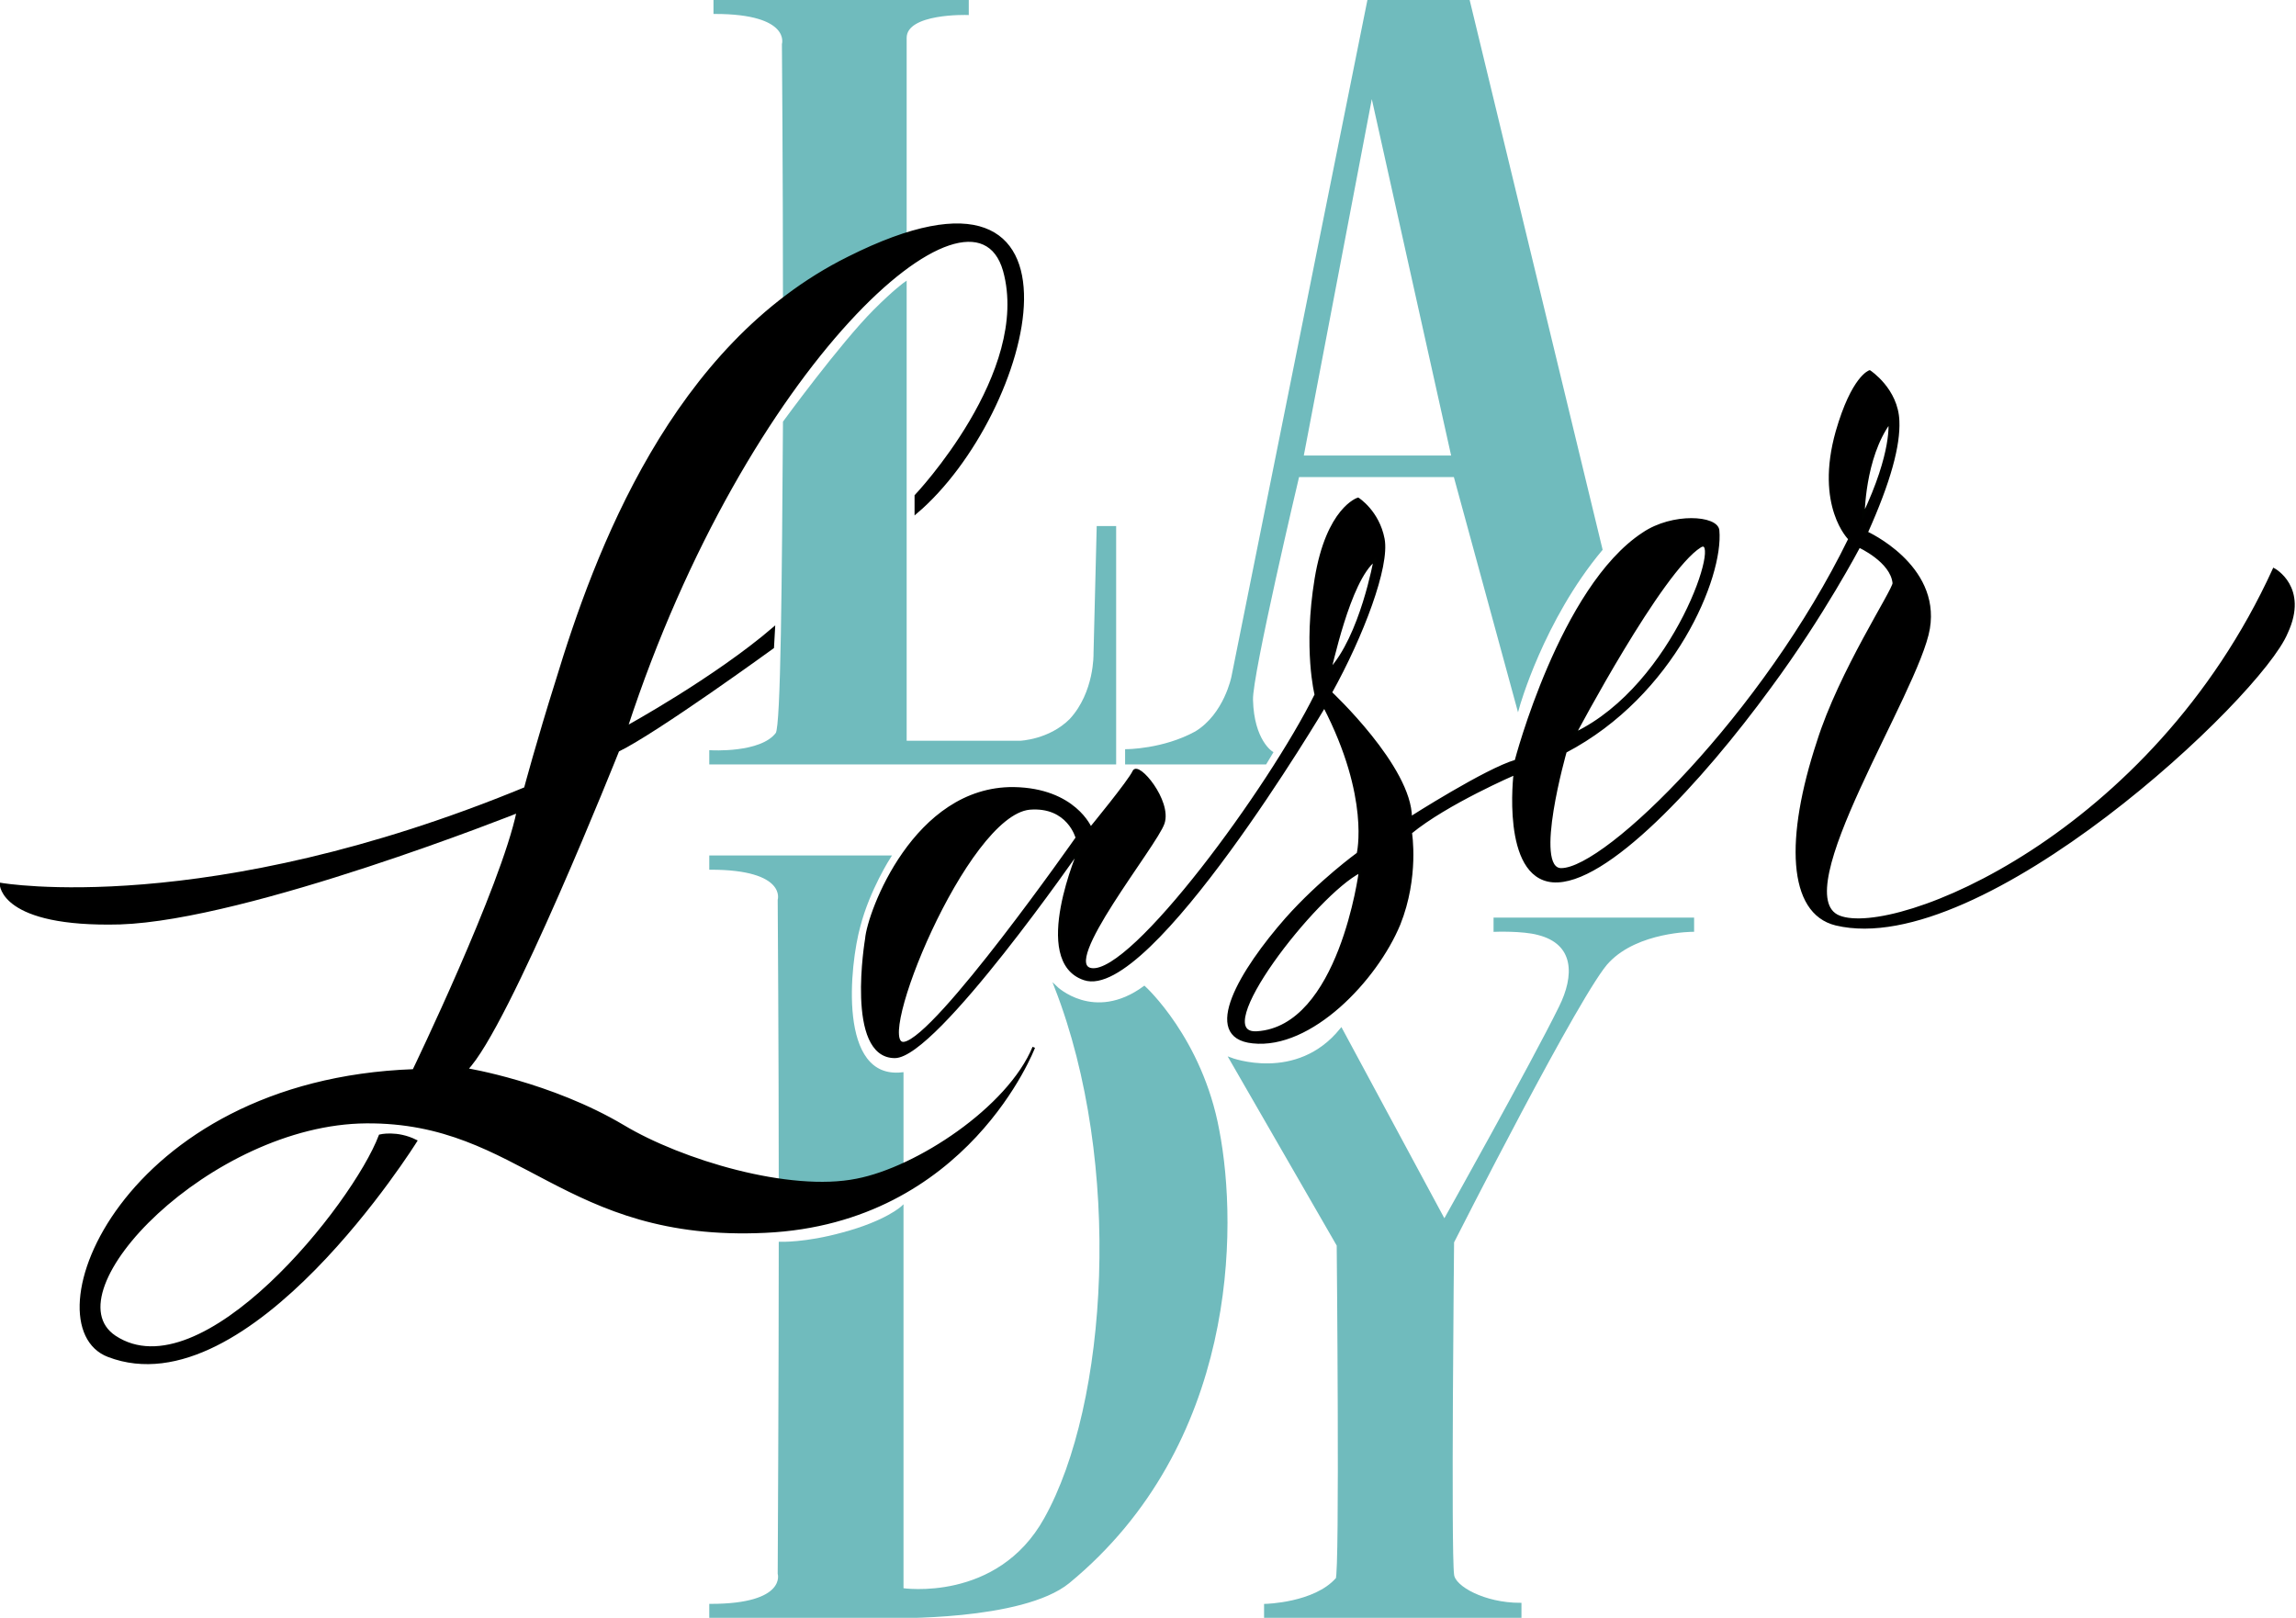
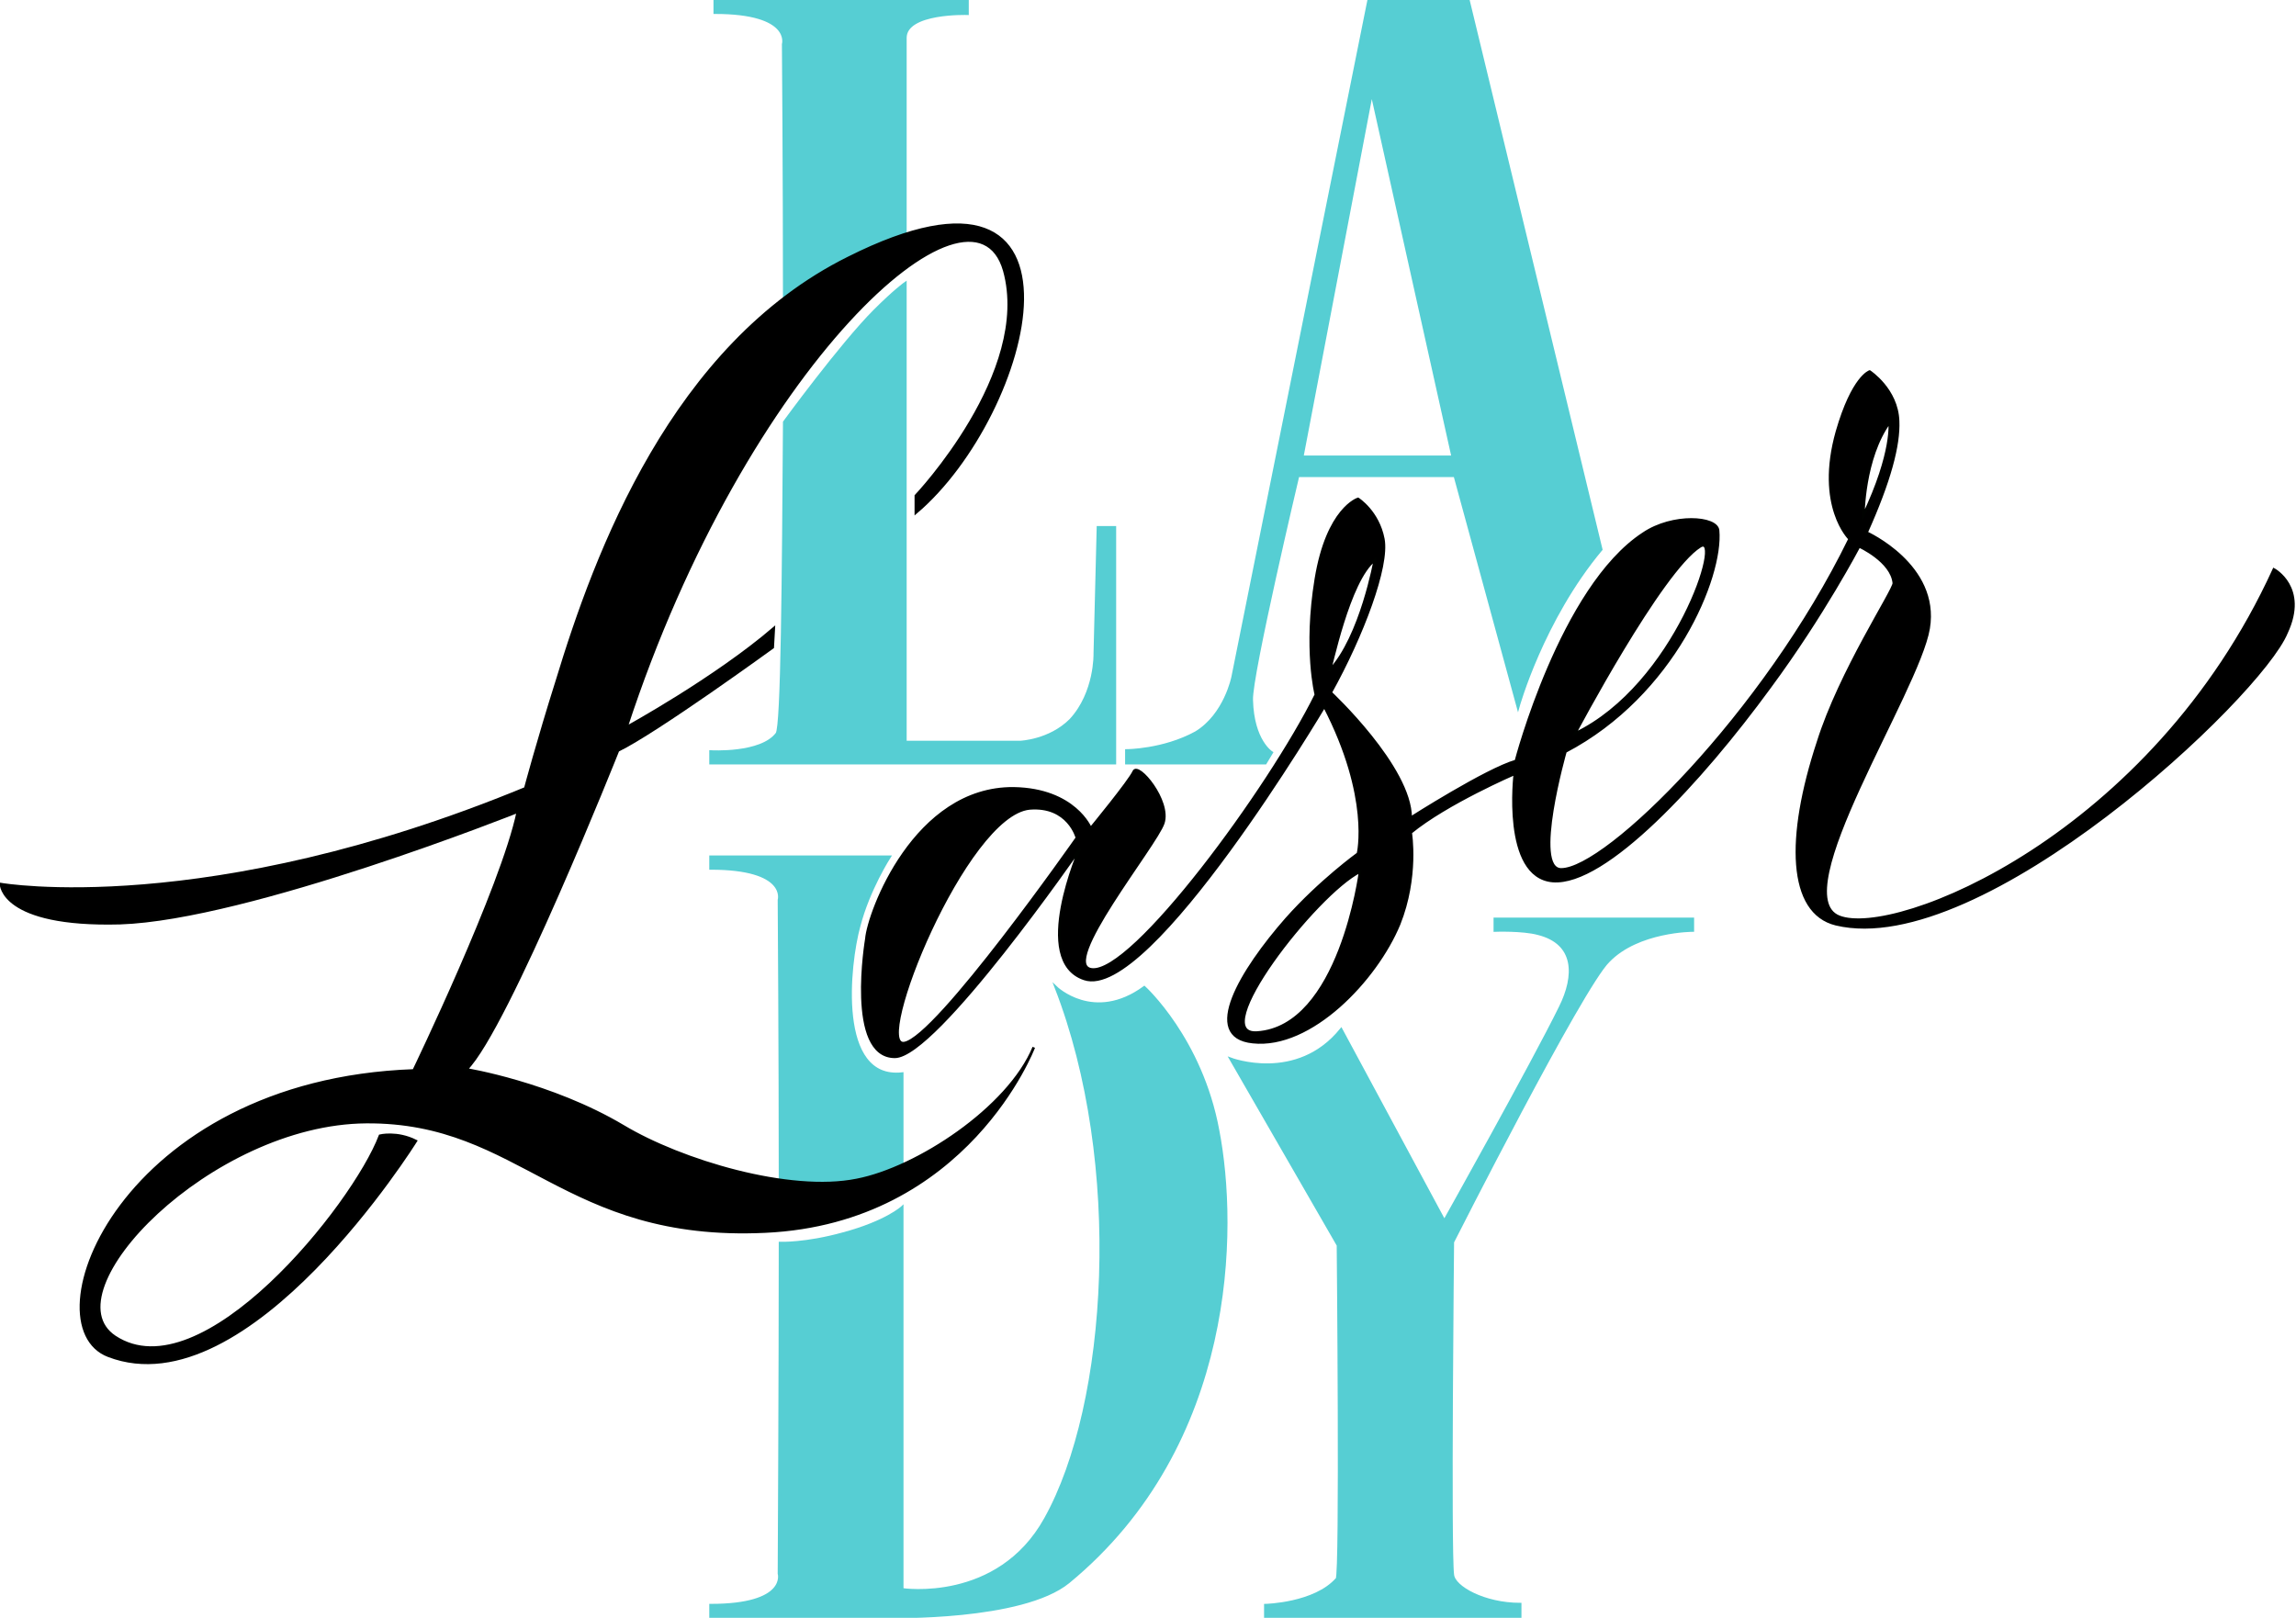
<svg xmlns="http://www.w3.org/2000/svg" xmlns:xlink="http://www.w3.org/1999/xlink" version="1.1" id="Layer_1" viewBox="0 0 218.1 153.7" enable-background="new 0 0 218.1 153.7" xml:space="preserve">
  <g>
    <defs>
      <rect id="SVGID_1_" width="218.1" height="153.7" />
    </defs>
    <clipPath id="SVGID_2_">
      <use xlink:href="#SVGID_1_" overflow="visible" />
    </clipPath>
-     <path clip-path="url(#SVGID_2_)" fill="#70BBBD" d="M86,23.1V3.6c0-2.5,5.9-2.3,5.9-2.3V0.1h-24v1.1c7.4,0,6.5,3,6.5,3   s0.1,12.2,0.1,24.6c0,0,2.6-1.9,5.1-3.2C82.8,23.8,86,23.1,86,23.1" />
-     <path clip-path="url(#SVGID_2_)" fill="none" stroke="#70BBBD" stroke-width="0.25" stroke-miterlimit="10" d="M86,23.1V3.6   c0-2.5,5.9-2.3,5.9-2.3V0.1h-24v1.1c7.4,0,6.5,3,6.5,3s0.1,12.2,0.1,24.6c0,0,2.6-1.9,5.1-3.2C82.8,23.8,86,23.1,86,23.1z" />
-     <path clip-path="url(#SVGID_2_)" fill="#70BBBD" d="M84.5,81.4h-17v1.1c7.4,0,6.5,3,6.5,3s0.1,14.5,0.1,26.9c0,0,2.5,0.9,6.2,0.6   c4-0.3,5.4-1.7,5.4-1.7V102c-6.3,0.7-5.1-10.4-4.1-14C82.5,84.5,84.5,81.4,84.5,81.4" />
-     <path clip-path="url(#SVGID_2_)" fill="none" stroke="#70BBBD" stroke-width="0.25" stroke-miterlimit="10" d="M84.5,81.4h-17v1.1   c7.4,0,6.5,3,6.5,3s0.1,14.5,0.1,26.9c0,0,2.5,0.9,6.2,0.6c4-0.3,5.4-1.7,5.4-1.7V102c-6.3,0.7-5.1-10.4-4.1-14   C82.5,84.5,84.5,81.4,84.5,81.4z" />
+     <path clip-path="url(#SVGID_2_)" fill="#56ced3" d="M86,23.1V3.6c0-2.5,5.9-2.3,5.9-2.3V0.1h-24v1.1c7.4,0,6.5,3,6.5,3   s0.1,12.2,0.1,24.6c0,0,2.6-1.9,5.1-3.2C82.8,23.8,86,23.1,86,23.1" />
+     <path clip-path="url(#SVGID_2_)" fill="none" stroke="#56ced3" stroke-width="0.25" stroke-miterlimit="10" d="M86,23.1V3.6   c0-2.5,5.9-2.3,5.9-2.3V0.1h-24v1.1c7.4,0,6.5,3,6.5,3s0.1,12.2,0.1,24.6c0,0,2.6-1.9,5.1-3.2C82.8,23.8,86,23.1,86,23.1z" />
+     <path clip-path="url(#SVGID_2_)" fill="#56ced3" d="M84.5,81.4h-17v1.1c7.4,0,6.5,3,6.5,3s0.1,14.5,0.1,26.9c0,0,2.5,0.9,6.2,0.6   c4-0.3,5.4-1.7,5.4-1.7V102c-6.3,0.7-5.1-10.4-4.1-14C82.5,84.5,84.5,81.4,84.5,81.4" />
+     <path clip-path="url(#SVGID_2_)" fill="none" stroke="#56ced3" stroke-width="0.25" stroke-miterlimit="10" d="M84.5,81.4h-17v1.1   c7.4,0,6.5,3,6.5,3s0.1,14.5,0.1,26.9c0,0,2.5,0.9,6.2,0.6c4-0.3,5.4-1.7,5.4-1.7V102c-6.3,0.7-5.1-10.4-4.1-14   C82.5,84.5,84.5,81.4,84.5,81.4z" />
    <path clip-path="url(#SVGID_2_)" d="M0.1,84c0,0,19.5,3.4,49.8-9.1c0,0,1.2-4.5,3-10.2c3.7-12.2,11-31.9,27.7-40.2   c24.5-12.3,17.5,14.8,6.4,24.2l0-1.6c0,0,11.1-11.7,8.4-21.4c-3-10.5-24.6,8.9-35.9,43.4c0,0,8.4-4.6,14-9.4l-0.1,1.8   c0,0-11,8-14.7,9.8c0,0-10.5,26.4-14.4,30.3c0,0,8,1.3,14.9,5.4c5.5,3.3,15.8,6.4,22.2,5.1c5.7-1.1,14.4-6.8,16.8-12.6   c0,0-6.3,16.6-25.5,17.5s-23.1-10.5-37.9-10.4S4.5,122.7,10.9,127c8.3,5.5,22.7-12.5,25.2-19.1c0,0,1.6-0.4,3.4,0.5   c0,0-15.9,25.5-29.2,20.4c-7.6-2.9,1.2-26.1,29-27.1c0,0,8.4-17.4,9.9-24.6c0,0-25.6,10.2-37.8,10.6C0.1,88,0.1,84,0.1,84" />
    <path clip-path="url(#SVGID_2_)" fill="none" stroke="#000200" stroke-width="0.25" stroke-miterlimit="10" d="M0.1,84   c0,0,19.5,3.4,49.8-9.1c0,0,1.2-4.5,3-10.2c3.7-12.2,11-31.9,27.7-40.2c24.5-12.3,17.5,14.8,6.4,24.2l0-1.6c0,0,11.1-11.7,8.4-21.4   c-3-10.5-24.6,8.9-35.9,43.4c0,0,8.4-4.6,14-9.4l-0.1,1.8c0,0-11,8-14.7,9.8c0,0-10.5,26.4-14.4,30.3c0,0,8,1.3,14.9,5.4   c5.5,3.3,15.8,6.4,22.2,5.1c5.7-1.1,14.4-6.8,16.8-12.6c0,0-6.3,16.6-25.5,17.5s-23.1-10.5-37.9-10.4S4.5,122.7,10.9,127   c8.3,5.5,22.7-12.5,25.2-19.1c0,0,1.6-0.4,3.4,0.5c0,0-15.9,25.5-29.2,20.4c-7.6-2.9,1.2-26.1,29-27.1c0,0,8.4-17.4,9.9-24.6   c0,0-25.6,10.2-37.8,10.6C0.1,88,0.1,84,0.1,84z" />
    <path clip-path="url(#SVGID_2_)" d="M216,54.1c-11.6,25.4-36,35.1-41.3,33c-5.3-2.1,7.5-21.4,8.5-27.4c1-6-5.9-9.1-5.9-9.1   c2.2-4.9,3.1-8.3,3-10.6c-0.1-3-2.7-4.7-2.7-4.7s-1.6,0.5-3.1,5.7c-2,7.1,1.2,10.2,1.2,10.2c-8.1,16.6-23.1,31.4-27.4,31.4   c-2.8,0,0.4-11.2,0.4-11.2c10.3-5.4,14.9-16.6,14.5-21c-0.1-1.3-4.3-1.6-7.1,0.3c-7.8,5.1-12.1,21.6-12.1,21.6   c-2.8,0.8-10,5.4-10,5.4c0-4.8-7.6-11.9-7.6-11.9c3-5.4,5.5-12,5-14.6s-2.4-3.8-2.4-3.8s-2.9,0.9-4,7.6s0,11,0,11   c-4.4,8.9-17.4,26.6-21.3,26.1c-3.2-0.4,6.1-11.8,6.8-13.9s-2.4-5.8-2.8-4.9s-4.1,5.4-4.1,5.4s-1.5-3.7-7.3-3.8   c-9.4-0.1-13.8,11.8-14,14.3c0,0-1.9,11.2,2.7,11.2c3.9,0,17.6-19.8,17.6-19.8s-4.7,10.7,0.4,12.4c6.2,2.1,22.8-25.9,22.8-25.9   c4.5,8.7,3.2,14,3.2,14s-3.6,2.6-6.8,6.2c-4.3,4.9-8.1,11.2-3.2,11.7c5.5,0.6,11.7-5.9,13.9-11.2c1.8-4.5,1.1-8.7,1.1-8.7   c3.4-2.8,9.9-5.6,9.9-5.6s-1.2,9.8,3.6,10.2c5,0.4,14.1-9.5,20.6-18.4c5.1-6.9,8.5-13.4,8.5-13.4s3.1,1.4,3.3,3.5   c0,0.7-5.1,8.4-7.2,15.1c-3,9.1-2.8,16.2,1.7,17.3c13.8,3.3,40.3-21.6,42.8-27.7C219.2,55.8,216,54.1,216,54.1 M161.5,51.9   c2.3-1.4-2.3,13.2-11.9,17.8C149.6,69.7,157.8,54.2,161.5,51.9 M85.9,99.1c-3.1,0.5,5.8-21.7,11.9-22.3c3.7-0.3,4.5,2.8,4.5,2.8   S89,98.6,85.9,99.1 M130.6,53.2c0,0-1.3,7.3-4.3,10.5C126.4,63.7,128.1,55.1,130.6,53.2 M119.4,98.1c-4.9,0.3,5.6-13.2,9.8-15.3   C129.2,82.8,127.3,97.6,119.4,98.1 M179.5,40.1c0,0,0.4,2.8-2.5,8.9C177,49,177,43.5,179.5,40.1" />
    <path clip-path="url(#SVGID_2_)" fill="none" stroke="#000200" stroke-width="0.25" stroke-miterlimit="10" d="M216,54.1   c-11.6,25.4-36,35.1-41.3,33c-5.3-2.1,7.5-21.4,8.5-27.4c1-6-5.9-9.1-5.9-9.1c2.2-4.9,3.1-8.3,3-10.6c-0.1-3-2.7-4.7-2.7-4.7   s-1.6,0.5-3.1,5.7c-2,7.1,1.2,10.2,1.2,10.2c-8.1,16.6-23.1,31.4-27.4,31.4c-2.8,0,0.4-11.2,0.4-11.2c10.3-5.4,14.9-16.6,14.5-21   c-0.1-1.3-4.3-1.6-7.1,0.3c-7.8,5.1-12.1,21.6-12.1,21.6c-2.8,0.8-10,5.4-10,5.4c0-4.8-7.6-11.9-7.6-11.9c3-5.4,5.5-12,5-14.6   s-2.4-3.8-2.4-3.8s-2.9,0.9-4,7.6s0,11,0,11c-4.4,8.9-17.4,26.6-21.3,26.1c-3.2-0.4,6.1-11.8,6.8-13.9s-2.4-5.8-2.8-4.9   s-4.1,5.4-4.1,5.4s-1.5-3.7-7.3-3.8c-9.4-0.1-13.8,11.8-14,14.3c0,0-1.9,11.2,2.7,11.2c3.9,0,17.6-19.8,17.6-19.8   s-4.7,10.7,0.4,12.4c6.2,2.1,22.8-25.9,22.8-25.9c4.5,8.7,3.2,14,3.2,14s-3.6,2.6-6.8,6.2c-4.3,4.9-8.1,11.2-3.2,11.7   c5.5,0.6,11.7-5.9,13.9-11.2c1.8-4.5,1.1-8.7,1.1-8.7c3.4-2.8,9.9-5.6,9.9-5.6s-1.2,9.8,3.6,10.2c5,0.4,14.1-9.5,20.6-18.4   c5.1-6.9,8.5-13.4,8.5-13.4s3.1,1.4,3.3,3.5c0,0.7-5.1,8.4-7.2,15.1c-3,9.1-2.8,16.2,1.7,17.3c13.8,3.3,40.3-21.6,42.8-27.7   C219.2,55.8,216,54.1,216,54.1z M161.5,51.9c2.3-1.4-2.3,13.2-11.9,17.8C149.6,69.7,157.8,54.2,161.5,51.9z M85.9,99.1   c-3.1,0.5,5.8-21.7,11.9-22.3c3.7-0.3,4.5,2.8,4.5,2.8S89,98.6,85.9,99.1z M130.6,53.2c0,0-1.3,7.3-4.3,10.5   C126.4,63.7,128.1,55.1,130.6,53.2z M119.4,98.1c-4.9,0.3,5.6-13.2,9.8-15.3C129.2,82.8,127.3,97.6,119.4,98.1z M179.5,40.1   c0,0,0.4,2.8-2.5,8.9C177,49,177,43.5,179.5,40.1z" />
-     <path clip-path="url(#SVGID_2_)" fill="#70BBBD" d="M86,26.9v43.6h10.9c0,0,2.8-0.1,4.8-2.1c2.4-2.6,2.3-6.3,2.3-6.3l0.3-12h1.6   v22.4H67.5v-1.1c0,0,4.8,0.3,6.3-1.7c0.5-0.7,0.6-14.6,0.7-29.6c0,0,5.4-7.4,8.6-10.6C85,27.6,86,26.9,86,26.9" />
-     <path clip-path="url(#SVGID_2_)" fill="none" stroke="#70BBBD" stroke-width="0.25" stroke-miterlimit="10" d="M86,26.9v43.6h10.9   c0,0,2.8-0.1,4.8-2.1c2.4-2.6,2.3-6.3,2.3-6.3l0.3-12h1.6v22.4H67.5v-1.1c0,0,4.8,0.3,6.3-1.7c0.5-0.7,0.6-14.6,0.7-29.6   c0,0,5.4-7.4,8.6-10.6C85,27.6,86,26.9,86,26.9z" />
-     <path clip-path="url(#SVGID_2_)" fill="#70BBBD" d="M139.5,0.1H130l-12.9,64.2c0,0-0.7,3.6-3.5,5.3c-3.1,1.7-6.6,1.7-6.6,1.7l0,1.2   h13.2l0.6-1c0,0-1.8-1.1-1.9-5c-0.1-2.3,4.4-21.3,4.4-21.3h14.9l6,22c0,0,2.3-8.3,7.9-15L139.5,0.1z M123.7,43.4l6.6-34.6l7.7,34.6   H123.7z" />
-     <path clip-path="url(#SVGID_2_)" fill="none" stroke="#70BBBD" stroke-width="0.25" stroke-miterlimit="10" d="M139.5,0.1H130   l-12.9,64.2c0,0-0.7,3.6-3.5,5.3c-3.1,1.7-6.6,1.7-6.6,1.7l0,1.2h13.2l0.6-1c0,0-1.8-1.1-1.9-5c-0.1-2.3,4.4-21.3,4.4-21.3h14.9   l6,22c0,0,2.3-8.3,7.9-15L139.5,0.1z M123.7,43.4l6.6-34.6l7.7,34.6H123.7z" />
-     <path clip-path="url(#SVGID_2_)" fill="#70BBBD" d="M116.9,100.6c0,0,6.3,2.4,10.5-2.8l9.8,18.2c0,0,8.4-15,11-20.3   c1.5-3,1.5-6.1-2.1-7c-1.5-0.4-4.1-0.3-4.1-0.3v-1.1h18.8v1.1c0,0-5.2,0-8,2.9C150.3,93.7,138,118,138,118s-0.3,29.3,0,31.6   c0.1,1.2,3,2.8,6.4,2.8l0,1.2h-24.2v-1.1c0,0,4.7-0.1,6.8-2.5c0.4-0.4,0.1-31.7,0.1-31.7L116.9,100.6z" />
-     <path clip-path="url(#SVGID_2_)" fill="none" stroke="#70BBBD" stroke-width="0.25" stroke-miterlimit="10" d="M116.9,100.6   c0,0,6.3,2.4,10.5-2.8l9.8,18.2c0,0,8.4-15,11-20.3c1.5-3,1.5-6.1-2.1-7c-1.5-0.4-4.1-0.3-4.1-0.3v-1.1h18.8v1.1c0,0-5.2,0-8,2.9   C150.3,93.7,138,118,138,118s-0.3,29.3,0,31.6c0.1,1.2,3,2.8,6.4,2.8l0,1.2h-24.2v-1.1c0,0,4.7-0.1,6.8-2.5   c0.4-0.4,0.1-31.7,0.1-31.7L116.9,100.6z" />
-     <path clip-path="url(#SVGID_2_)" fill="#70BBBD" d="M84.5,153.6h-17v-1.1c7.4,0,6.5-3,6.5-3s0.1-19,0.1-31.4c0,0,2.4,0.1,6-0.9   c4.1-1.1,5.6-2.5,5.6-2.5v36.3c0,0,9.1,1.4,13.6-6.7c6.1-10.9,7.5-33.8,1-50.5c0,0,3.6,3.5,8.4,0c0,0,5.4,4.9,7,13.6   c1.8,9.3,1.7,29.8-14.2,42.9C97.1,153.9,84.5,153.6,84.5,153.6" />
-     <path clip-path="url(#SVGID_2_)" fill="none" stroke="#70BBBD" stroke-width="0.25" stroke-miterlimit="10" d="M84.5,153.6h-17   v-1.1c7.4,0,6.5-3,6.5-3s0.1-19,0.1-31.4c0,0,2.4,0.1,6-0.9c4.1-1.1,5.6-2.5,5.6-2.5v36.3c0,0,9.1,1.4,13.6-6.7   c6.1-10.9,7.5-33.8,1-50.5c0,0,3.6,3.5,8.4,0c0,0,5.4,4.9,7,13.6c1.8,9.3,1.7,29.8-14.2,42.9C97.1,153.9,84.5,153.6,84.5,153.6z" />
+     <path clip-path="url(#SVGID_2_)" fill="#56ced3" d="M86,26.9v43.6h10.9c0,0,2.8-0.1,4.8-2.1c2.4-2.6,2.3-6.3,2.3-6.3l0.3-12h1.6   v22.4H67.5v-1.1c0,0,4.8,0.3,6.3-1.7c0.5-0.7,0.6-14.6,0.7-29.6c0,0,5.4-7.4,8.6-10.6C85,27.6,86,26.9,86,26.9" />
+     <path clip-path="url(#SVGID_2_)" fill="none" stroke="#56ced3" stroke-width="0.25" stroke-miterlimit="10" d="M86,26.9v43.6h10.9   c0,0,2.8-0.1,4.8-2.1c2.4-2.6,2.3-6.3,2.3-6.3l0.3-12h1.6v22.4H67.5v-1.1c0,0,4.8,0.3,6.3-1.7c0.5-0.7,0.6-14.6,0.7-29.6   c0,0,5.4-7.4,8.6-10.6C85,27.6,86,26.9,86,26.9z" />
+     <path clip-path="url(#SVGID_2_)" fill="#56ced3" d="M139.5,0.1H130l-12.9,64.2c0,0-0.7,3.6-3.5,5.3c-3.1,1.7-6.6,1.7-6.6,1.7l0,1.2   h13.2l0.6-1c0,0-1.8-1.1-1.9-5c-0.1-2.3,4.4-21.3,4.4-21.3h14.9l6,22c0,0,2.3-8.3,7.9-15L139.5,0.1z M123.7,43.4l6.6-34.6l7.7,34.6   H123.7z" />
+     <path clip-path="url(#SVGID_2_)" fill="none" stroke="#56ced3" stroke-width="0.25" stroke-miterlimit="10" d="M139.5,0.1H130   l-12.9,64.2c0,0-0.7,3.6-3.5,5.3c-3.1,1.7-6.6,1.7-6.6,1.7l0,1.2h13.2l0.6-1c0,0-1.8-1.1-1.9-5c-0.1-2.3,4.4-21.3,4.4-21.3h14.9   l6,22c0,0,2.3-8.3,7.9-15L139.5,0.1z M123.7,43.4l6.6-34.6l7.7,34.6H123.7z" />
+     <path clip-path="url(#SVGID_2_)" fill="#56ced3" d="M116.9,100.6c0,0,6.3,2.4,10.5-2.8l9.8,18.2c0,0,8.4-15,11-20.3   c1.5-3,1.5-6.1-2.1-7c-1.5-0.4-4.1-0.3-4.1-0.3v-1.1h18.8v1.1c0,0-5.2,0-8,2.9C150.3,93.7,138,118,138,118s-0.3,29.3,0,31.6   c0.1,1.2,3,2.8,6.4,2.8l0,1.2h-24.2v-1.1c0,0,4.7-0.1,6.8-2.5c0.4-0.4,0.1-31.7,0.1-31.7L116.9,100.6z" />
+     <path clip-path="url(#SVGID_2_)" fill="none" stroke="#56ced3" stroke-width="0.25" stroke-miterlimit="10" d="M116.9,100.6   c0,0,6.3,2.4,10.5-2.8l9.8,18.2c0,0,8.4-15,11-20.3c1.5-3,1.5-6.1-2.1-7c-1.5-0.4-4.1-0.3-4.1-0.3v-1.1h18.8v1.1c0,0-5.2,0-8,2.9   C150.3,93.7,138,118,138,118s-0.3,29.3,0,31.6c0.1,1.2,3,2.8,6.4,2.8l0,1.2h-24.2v-1.1c0,0,4.7-0.1,6.8-2.5   c0.4-0.4,0.1-31.7,0.1-31.7L116.9,100.6z" />
+     <path clip-path="url(#SVGID_2_)" fill="#56ced3" d="M84.5,153.6h-17v-1.1c7.4,0,6.5-3,6.5-3s0.1-19,0.1-31.4c0,0,2.4,0.1,6-0.9   c4.1-1.1,5.6-2.5,5.6-2.5v36.3c0,0,9.1,1.4,13.6-6.7c6.1-10.9,7.5-33.8,1-50.5c0,0,3.6,3.5,8.4,0c0,0,5.4,4.9,7,13.6   c1.8,9.3,1.7,29.8-14.2,42.9C97.1,153.9,84.5,153.6,84.5,153.6" />
+     <path clip-path="url(#SVGID_2_)" fill="none" stroke="#56ced3" stroke-width="0.25" stroke-miterlimit="10" d="M84.5,153.6h-17   v-1.1c7.4,0,6.5-3,6.5-3s0.1-19,0.1-31.4c0,0,2.4,0.1,6-0.9c4.1-1.1,5.6-2.5,5.6-2.5v36.3c0,0,9.1,1.4,13.6-6.7   c6.1-10.9,7.5-33.8,1-50.5c0,0,3.6,3.5,8.4,0c0,0,5.4,4.9,7,13.6c1.8,9.3,1.7,29.8-14.2,42.9C97.1,153.9,84.5,153.6,84.5,153.6z" />
  </g>
</svg>
